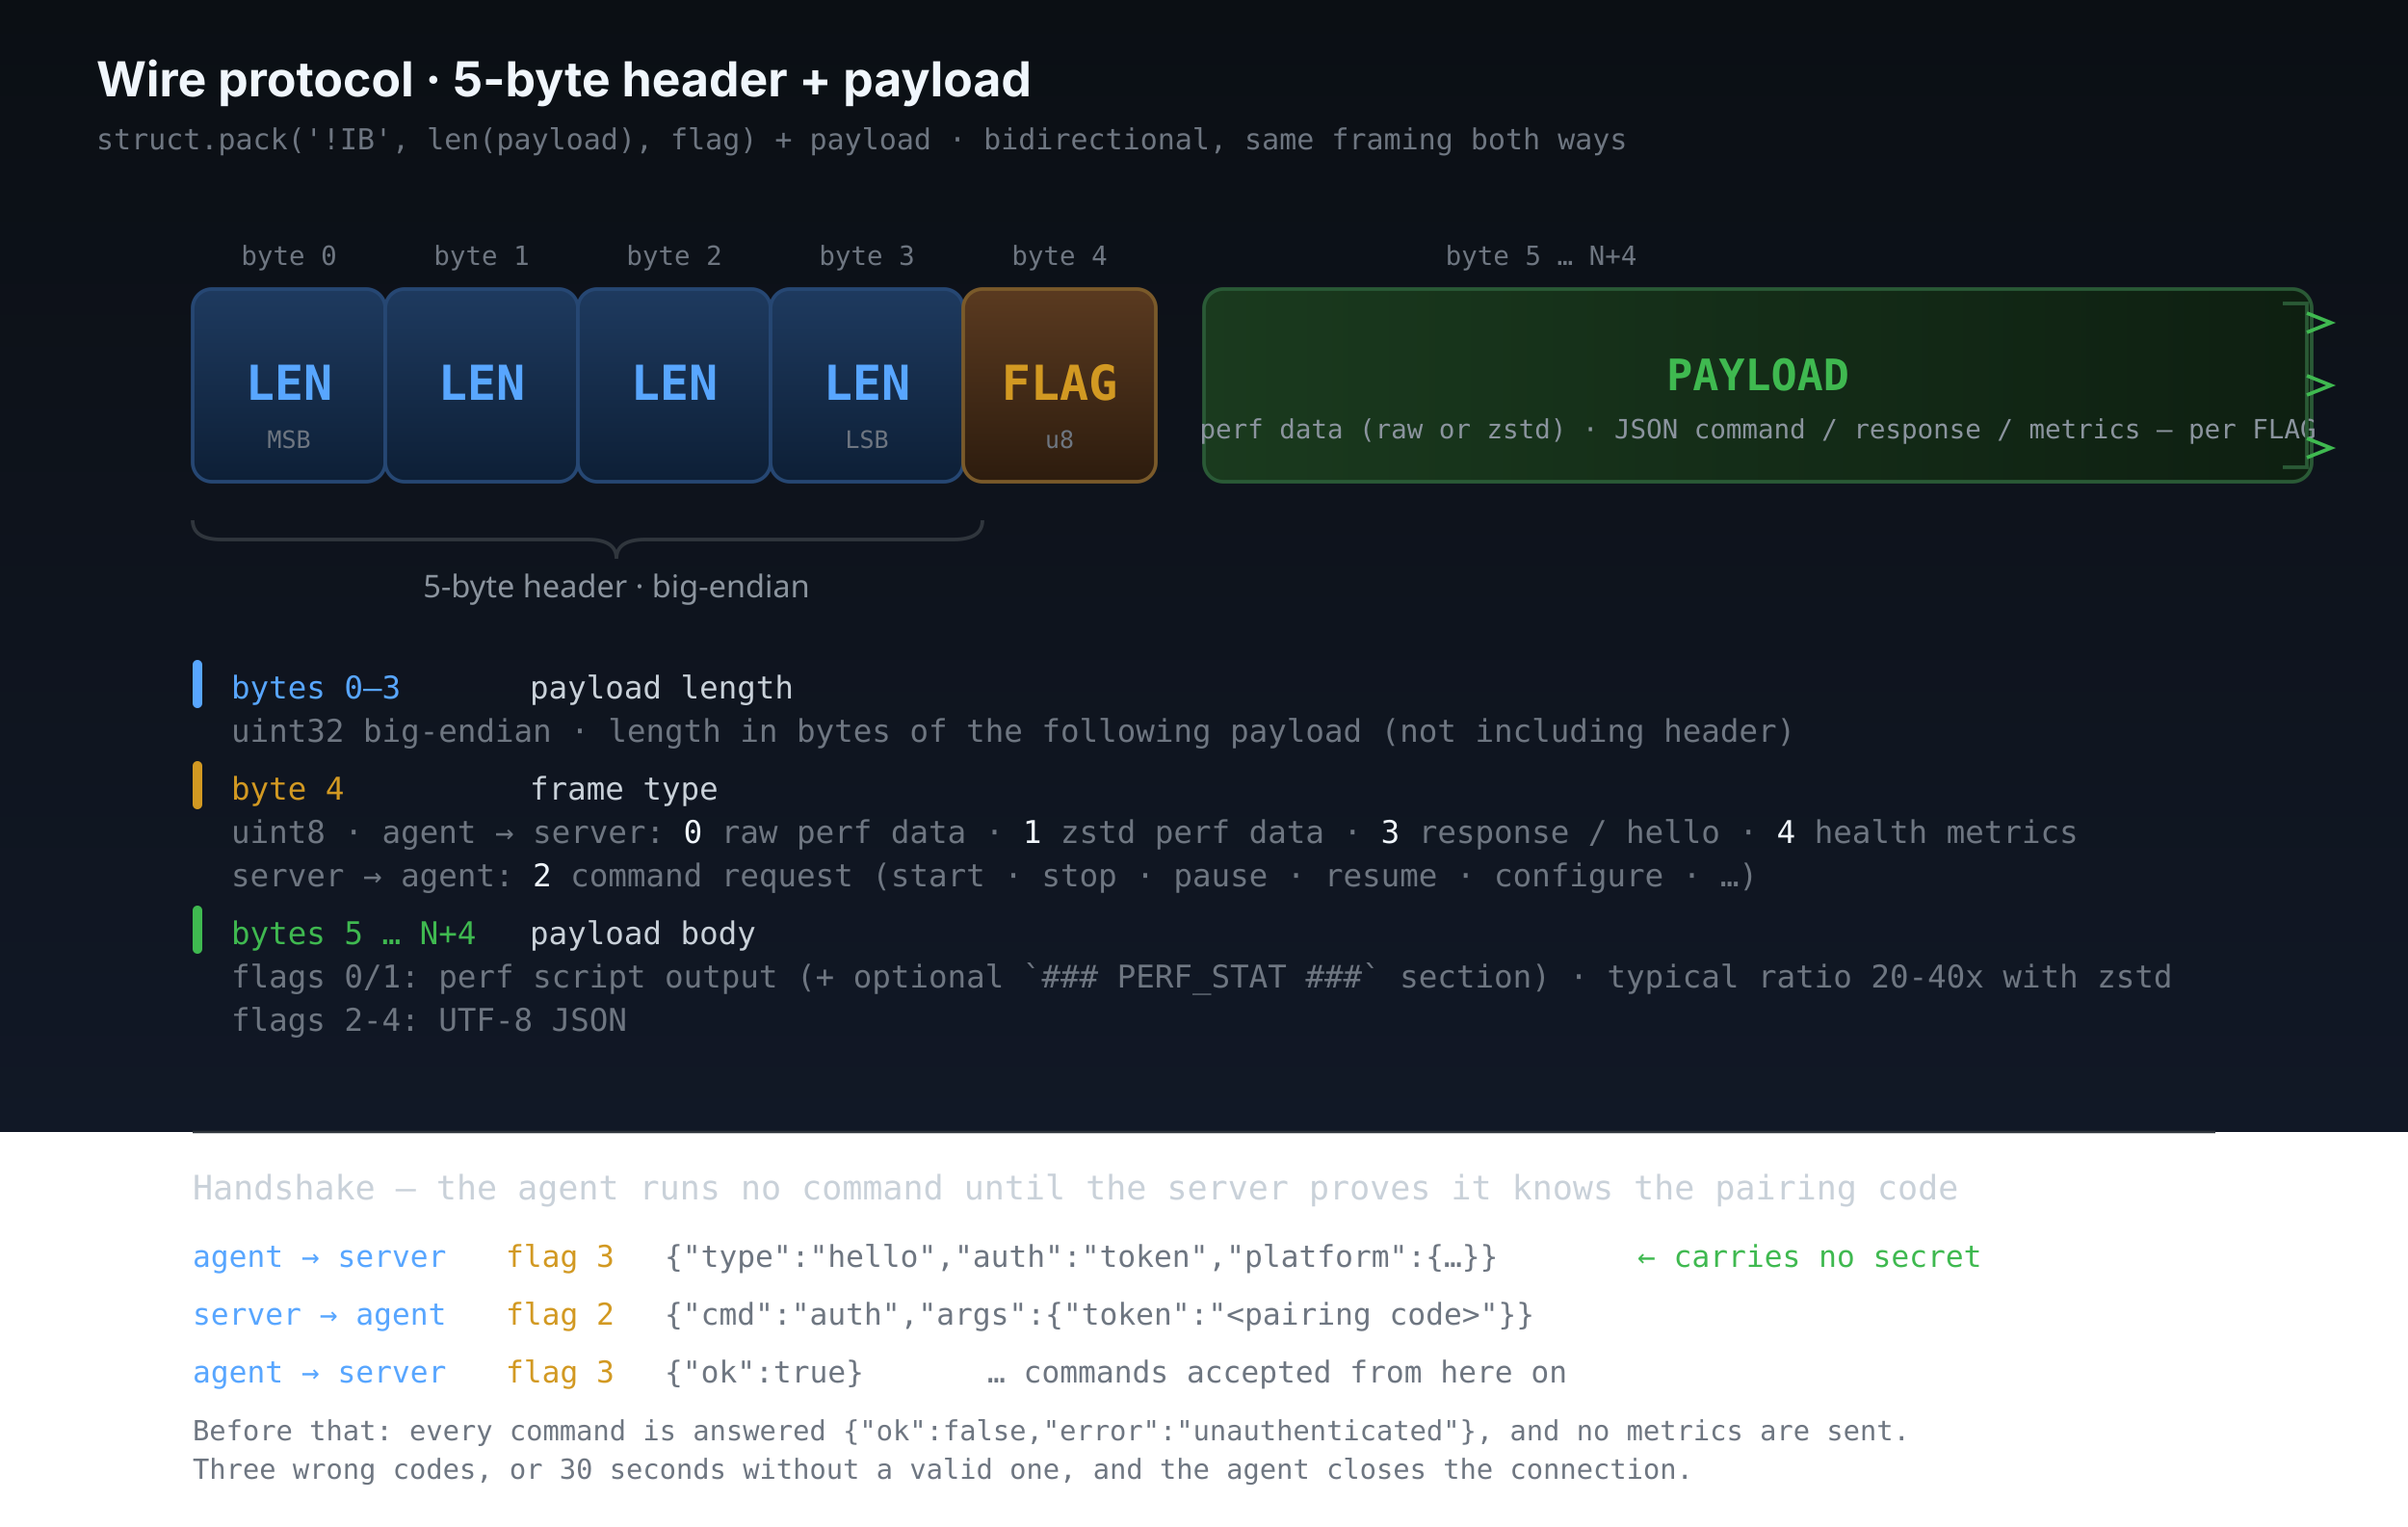
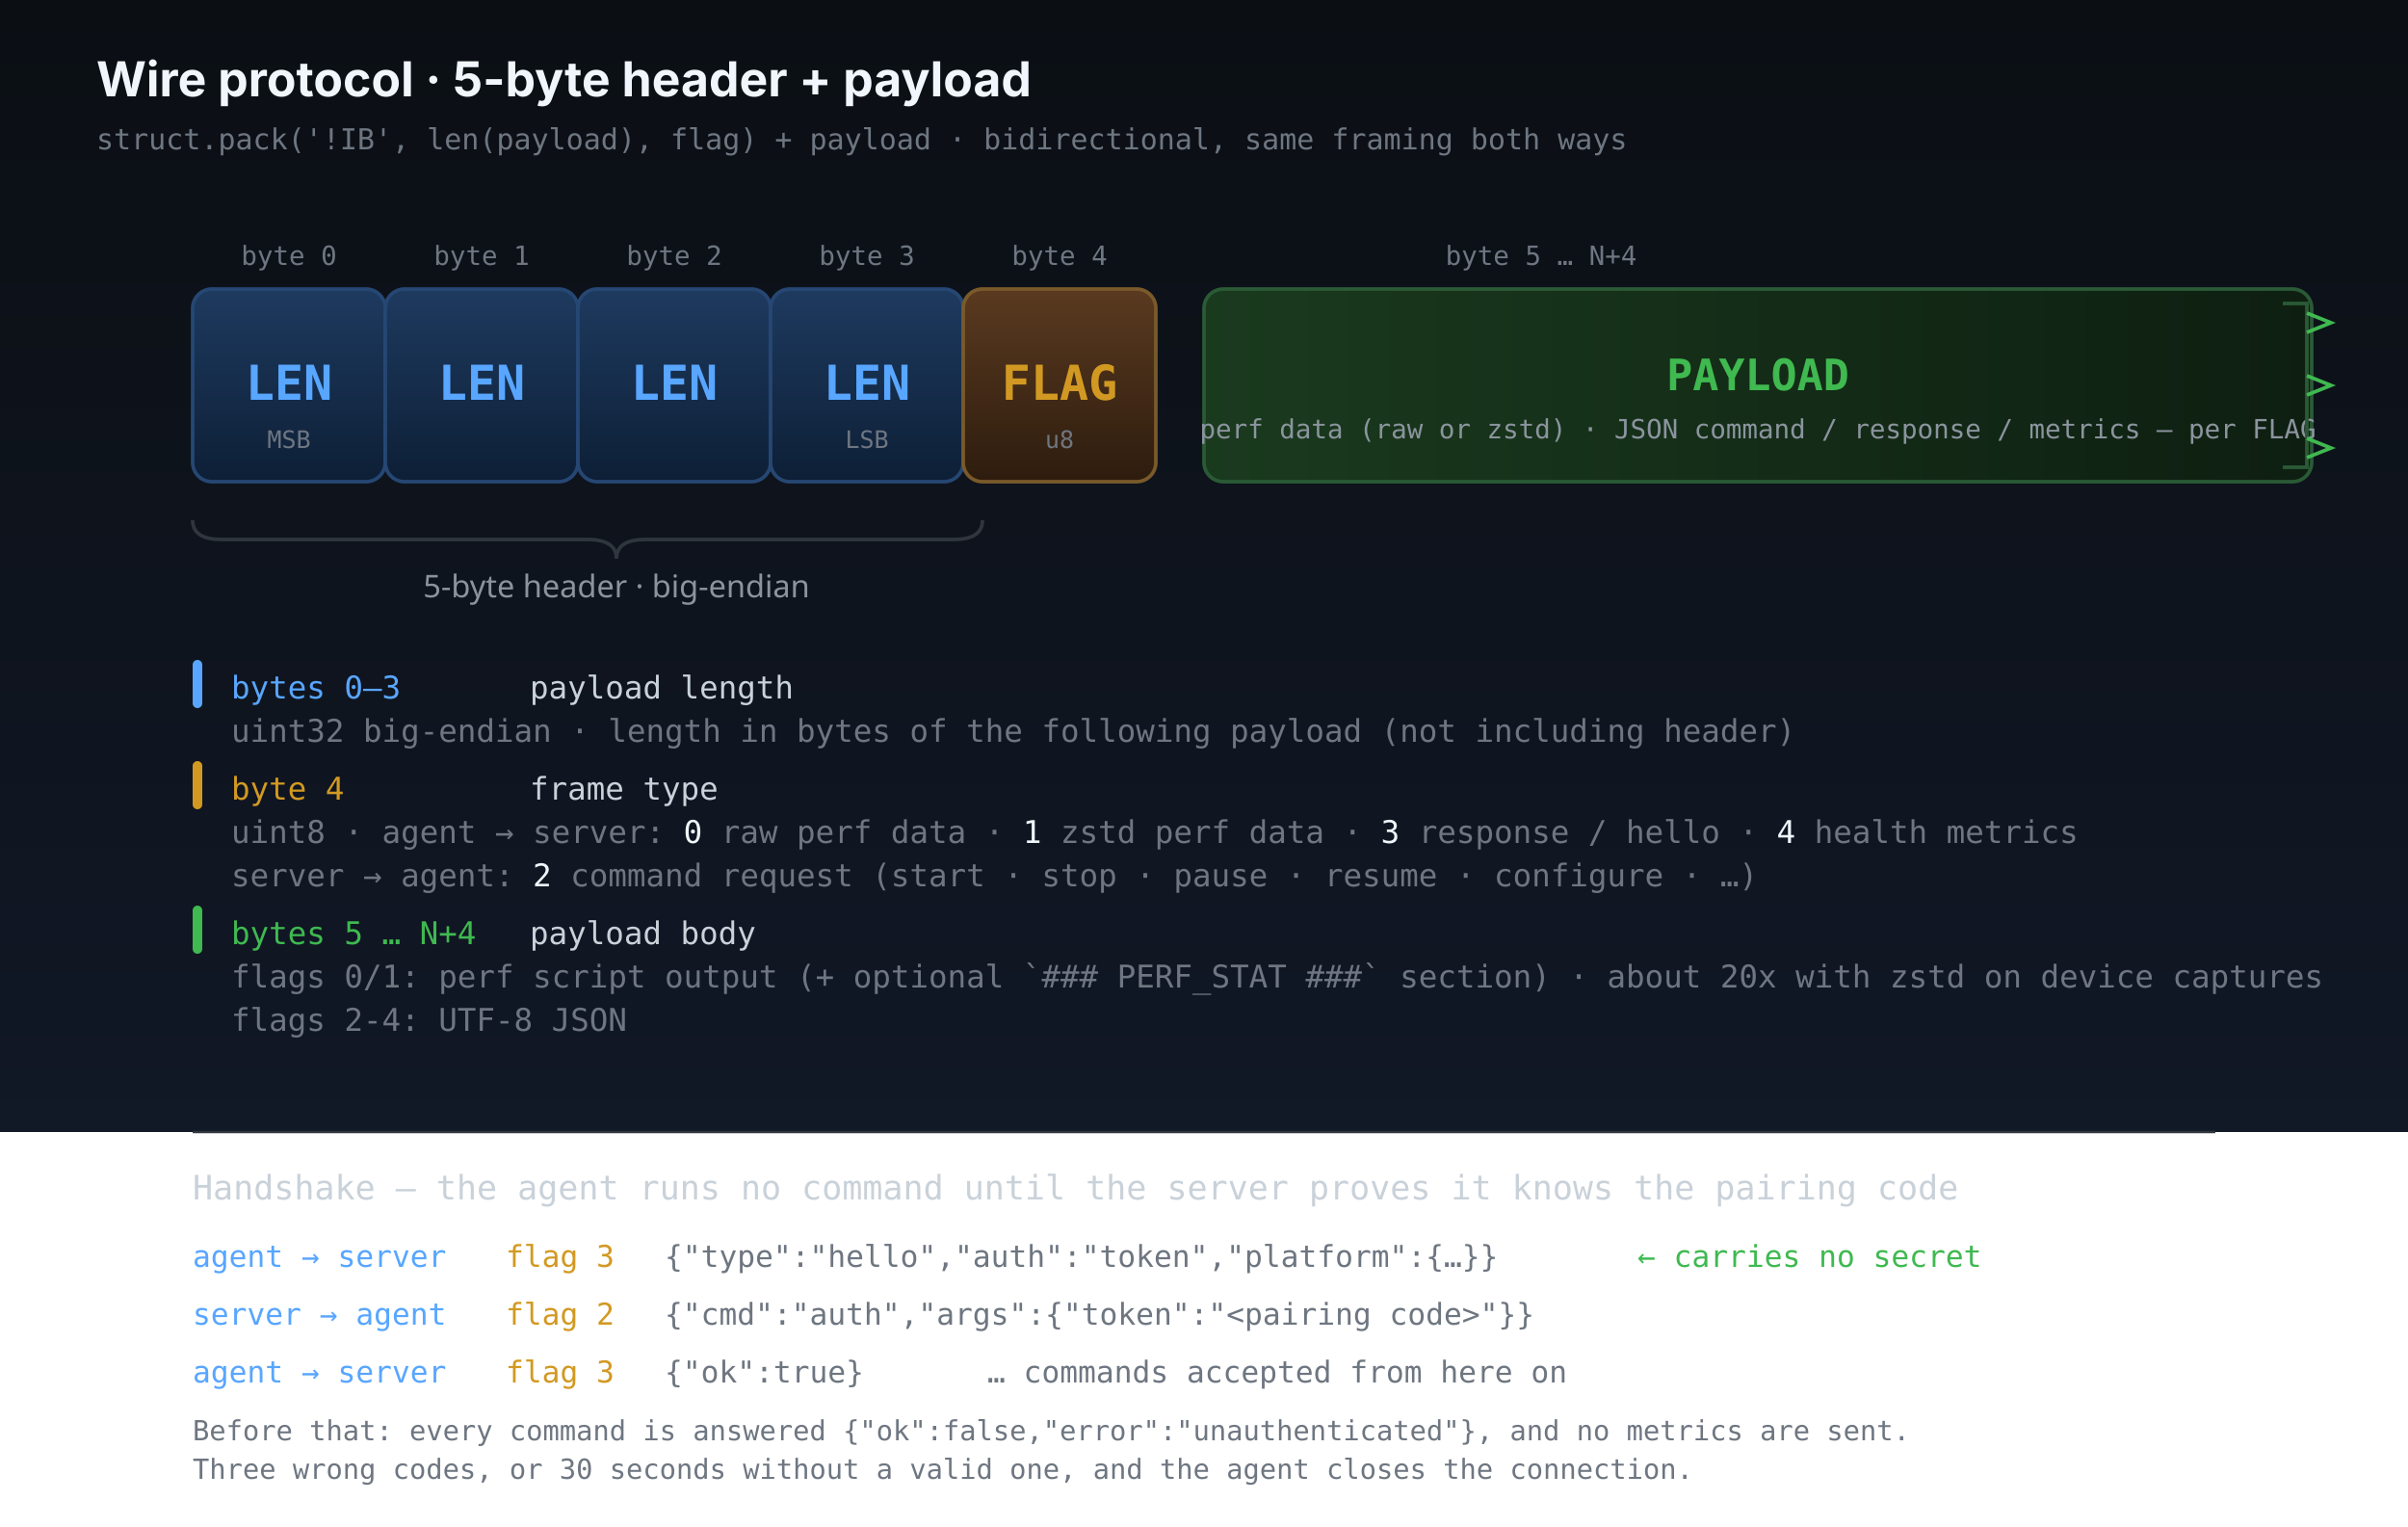
<svg xmlns="http://www.w3.org/2000/svg" viewBox="0 0 1000 634" role="img" aria-label="PerfLens wire protocol: 5-byte header plus payload, and the pairing handshake">
  <defs>
    <linearGradient id="wbg" x1="0" y1="0" x2="0" y2="1">
      <stop offset="0" stop-color="#0b0f14" />
      <stop offset="1" stop-color="#111826" />
    </linearGradient>
    <linearGradient id="lenByte" x1="0" y1="0" x2="0" y2="1">
      <stop offset="0" stop-color="#1e3a5f" />
      <stop offset="1" stop-color="#0d1f36" />
    </linearGradient>
    <linearGradient id="flagByte" x1="0" y1="0" x2="0" y2="1">
      <stop offset="0" stop-color="#5a3a20" />
      <stop offset="1" stop-color="#2d1c0e" />
    </linearGradient>
    <linearGradient id="payloadFill" x1="0" y1="0" x2="1" y2="0">
      <stop offset="0" stop-color="#1a3a1e" />
      <stop offset="1" stop-color="#0e1f11" />
    </linearGradient>
    <marker id="markGuide" viewBox="0 0 10 10" refX="5" refY="5" markerWidth="5" markerHeight="5" orient="auto">
      <circle cx="5" cy="5" r="2" fill="#6e7681" />
    </marker>
  </defs>
  <rect width="1000" height="470" fill="url(#wbg)" />
  <text x="40" y="40" font-family="system-ui, -apple-system, Segoe UI, sans-serif" font-size="20" font-weight="700" fill="#f0f6fc">Wire protocol · 5-byte header + payload</text>
  <text x="40" y="62" font-family="ui-monospace, 'SF Mono', Menlo, monospace" font-size="12" fill="#6e7681">struct.pack('!IB', len(payload), flag) + payload · bidirectional, same framing both ways</text>
  <g font-family="ui-monospace, 'SF Mono', Menlo, monospace" font-size="11" fill="#6e7681">
    <text x="120" y="110" text-anchor="middle">byte 0</text>
    <text x="200" y="110" text-anchor="middle">byte 1</text>
    <text x="280" y="110" text-anchor="middle">byte 2</text>
    <text x="360" y="110" text-anchor="middle">byte 3</text>
    <text x="440" y="110" text-anchor="middle">byte 4</text>
    <text x="640" y="110" text-anchor="middle">byte 5 … N+4</text>
  </g>
  <g transform="translate(80, 120)">
    <g>
      <rect x="0" y="0" width="80" height="80" rx="8" fill="url(#lenByte)" stroke="#264773" stroke-width="1.5" />
      <rect x="80" y="0" width="80" height="80" rx="8" fill="url(#lenByte)" stroke="#264773" stroke-width="1.5" />
      <rect x="160" y="0" width="80" height="80" rx="8" fill="url(#lenByte)" stroke="#264773" stroke-width="1.5" />
      <rect x="240" y="0" width="80" height="80" rx="8" fill="url(#lenByte)" stroke="#264773" stroke-width="1.5" />
      <text x="40" y="46" text-anchor="middle" font-family="ui-monospace, monospace" font-size="20" font-weight="700" fill="#58a6ff">LEN</text>
      <text x="120" y="46" text-anchor="middle" font-family="ui-monospace, monospace" font-size="20" font-weight="700" fill="#58a6ff">LEN</text>
      <text x="200" y="46" text-anchor="middle" font-family="ui-monospace, monospace" font-size="20" font-weight="700" fill="#58a6ff">LEN</text>
      <text x="280" y="46" text-anchor="middle" font-family="ui-monospace, monospace" font-size="20" font-weight="700" fill="#58a6ff">LEN</text>
      <text x="40" y="66" text-anchor="middle" font-family="ui-monospace, monospace" font-size="10" fill="#6e7681">MSB</text>
      <text x="280" y="66" text-anchor="middle" font-family="ui-monospace, monospace" font-size="10" fill="#6e7681">LSB</text>
    </g>
    <rect x="320" y="0" width="80" height="80" rx="8" fill="url(#flagByte)" stroke="#7a5a2a" stroke-width="1.5" />
    <text x="360" y="46" text-anchor="middle" font-family="ui-monospace, monospace" font-size="20" font-weight="700" fill="#d29922">FLAG</text>
    <text x="360" y="66" text-anchor="middle" font-family="ui-monospace, monospace" font-size="10" fill="#6e7681">u8</text>
    <g>
      <rect x="420" y="0" width="460" height="80" rx="8" fill="url(#payloadFill)" stroke="#2a5a36" stroke-width="1.5" />
      <text x="650" y="42" text-anchor="middle" font-family="ui-monospace, monospace" font-size="18" font-weight="700" fill="#3fb950">PAYLOAD</text>
      <text x="650" y="62" text-anchor="middle" font-family="ui-monospace, monospace" font-size="11" fill="#8b949e">perf data (raw or zstd) · JSON command / response / metrics — per FLAG</text>
    </g>
    <path d="M 868 6 L 878 6 L 878 74 L 868 74" stroke="#2a5a36" stroke-width="1.5" fill="none" />
    <path d="M 878 10 L 888 14 L 878 18" stroke="#3fb950" fill="none" stroke-width="1.5" />
    <path d="M 878 36 L 888 40 L 878 44" stroke="#3fb950" fill="none" stroke-width="1.5" />
    <path d="M 878 62 L 888 66 L 878 70" stroke="#3fb950" fill="none" stroke-width="1.5" />
  </g>
  <g stroke="#30363d" stroke-width="1.5" fill="none">
    <path d="M 80 216 Q 80 224 92 224 L 244 224 Q 256 224 256 232 Q 256 224 268 224 L 396 224 Q 408 224 408 216" />
  </g>
  <text x="256" y="248" text-anchor="middle" font-family="system-ui, sans-serif" font-size="13" fill="#8b949e">
    5-byte header  ·  big-endian
  </text>
  <g font-family="ui-monospace, 'SF Mono', Menlo, monospace" font-size="13">
    <g transform="translate(80, 290)">
      <rect x="0" y="-16" width="4" height="20" rx="2" fill="#58a6ff" />
      <text x="16" y="0" fill="#58a6ff">bytes 0–3</text>
      <text x="140" y="0" fill="#c9d1d9">payload length</text>
      <text x="16" y="18" fill="#6e7681">uint32 big-endian · length in bytes of the following payload (not including header)</text>
    </g>
    <g transform="translate(80, 332)">
      <rect x="0" y="-16" width="4" height="20" rx="2" fill="#d29922" />
      <text x="16" y="0" fill="#d29922">byte 4</text>
      <text x="140" y="0" fill="#c9d1d9">frame type</text>
      <text x="16" y="18" fill="#6e7681">uint8 · agent → server: <tspan fill="#f0f6fc">0</tspan> raw perf data · <tspan fill="#f0f6fc">1</tspan> zstd perf data · <tspan fill="#f0f6fc">3</tspan> response / hello · <tspan fill="#f0f6fc">4</tspan> health metrics</text>
      <text x="16" y="36" fill="#6e7681">        server → agent: <tspan fill="#f0f6fc">2</tspan> command request (start · stop · pause · resume · configure · …)</text>
    </g>
    <g transform="translate(80, 392)">
      <rect x="0" y="-16" width="4" height="20" rx="2" fill="#3fb950" />
      <text x="16" y="0" fill="#3fb950">bytes 5 … N+4</text>
      <text x="140" y="0" fill="#c9d1d9">payload body</text>
-       <text x="16" y="18" fill="#6e7681">flags 0/1: perf script output (+ optional `### PERF_STAT ###` section) · typical ratio 20-40x with zstd</text>
+       <text x="16" y="18" fill="#6e7681">flags 0/1: perf script output (+ optional `### PERF_STAT ###` section) · about 20x with zstd on device captures</text>
      <text x="16" y="36" fill="#6e7681">flags 2-4: UTF-8 JSON</text>
    </g>
  </g>
  <g font-family="ui-monospace, SFMono-Regular, Menlo, monospace" font-size="12.5">
    <line x1="80" y1="470" x2="920" y2="470" stroke="#30363d" stroke-width="1" />
    <text x="80" y="498" fill="#c9d1d9" font-size="14">Handshake — the agent runs no command until the server proves it knows the pairing code</text>
    <g transform="translate(80, 526)">
      <text x="0" y="0" fill="#58a6ff">agent  → server</text>
      <text x="130" y="0" fill="#d29922">flag 3</text>
      <text x="196" y="0" fill="#6e7681">{"type":"hello","auth":"token","platform":{…}}</text>
      <text x="600" y="0" fill="#3fb950">← carries no secret</text>
    </g>
    <g transform="translate(80, 550)">
      <text x="0" y="0" fill="#58a6ff">server → agent</text>
      <text x="130" y="0" fill="#d29922">flag 2</text>
      <text x="196" y="0" fill="#6e7681">{"cmd":"auth","args":{"token":"&lt;pairing code&gt;"}}</text>
    </g>
    <g transform="translate(80, 574)">
      <text x="0" y="0" fill="#58a6ff">agent  → server</text>
      <text x="130" y="0" fill="#d29922">flag 3</text>
      <text x="196" y="0" fill="#6e7681">{"ok":true}</text>
      <text x="330" y="0" fill="#6e7681">… commands accepted from here on</text>
    </g>
    <text x="80" y="598" fill="#6e7681" font-size="11.5">Before that: every command is answered {"ok":false,"error":"unauthenticated"}, and no metrics are sent.</text>
    <text x="80" y="614" fill="#6e7681" font-size="11.5">Three wrong codes, or 30 seconds without a valid one, and the agent closes the connection.</text>
  </g>
</svg>
